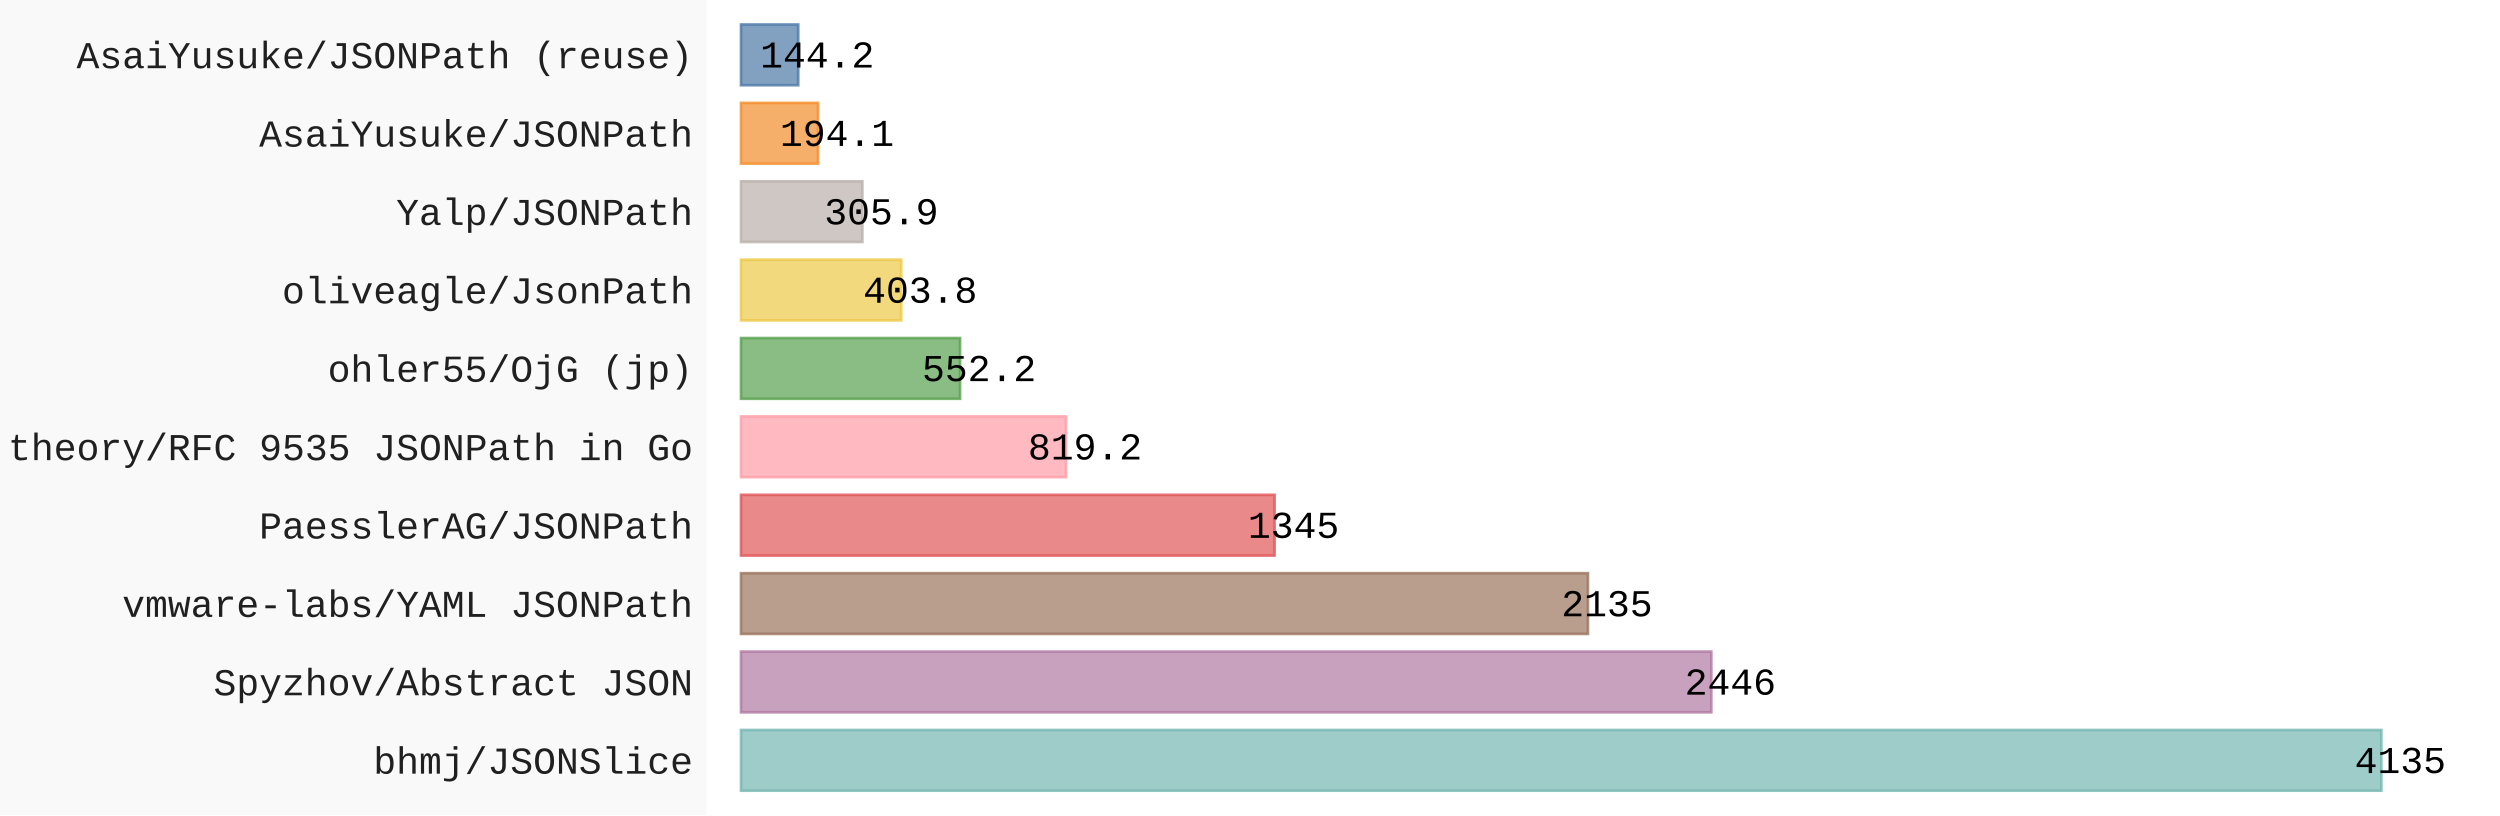
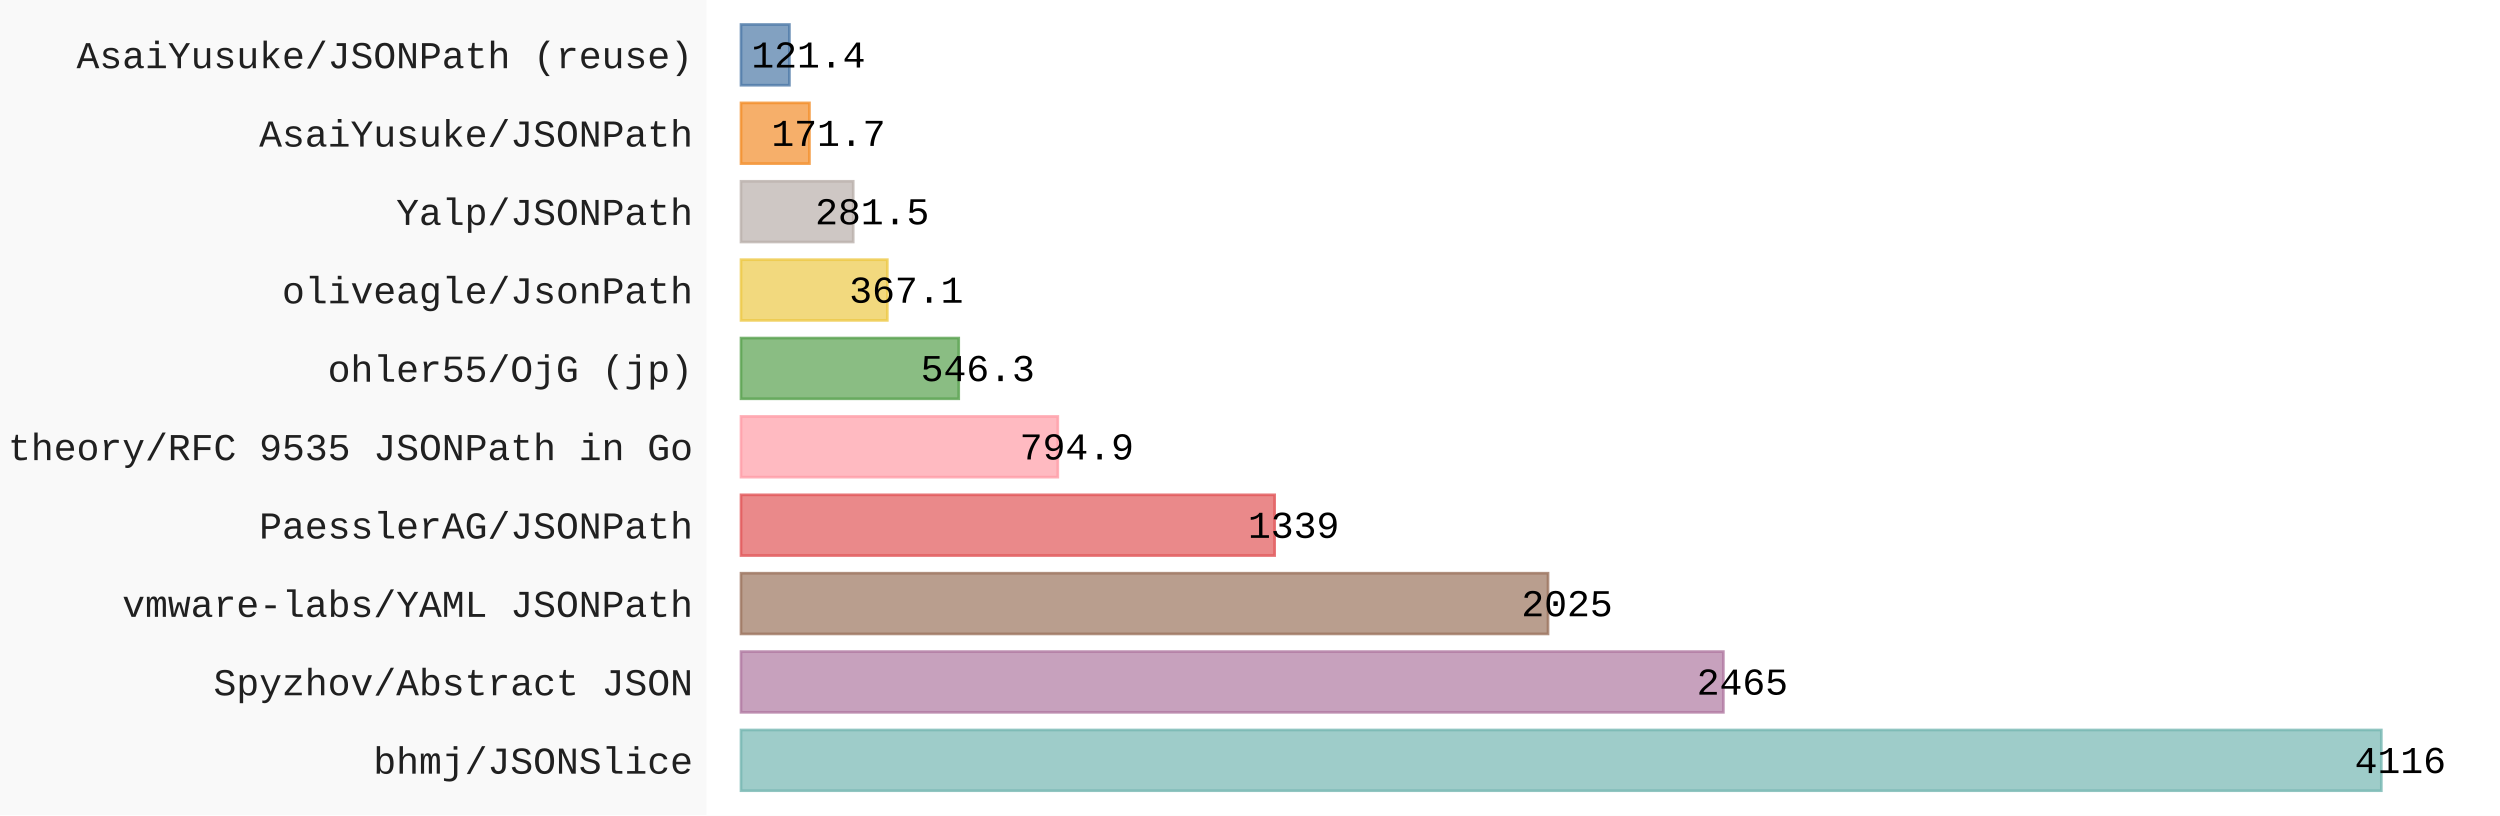
- <svg xmlns="http://www.w3.org/2000/svg" id="chart-afb30e74-818b-4275-9ab9-d034fc601390" class="pygal-chart" viewBox="0 0 920 300">
+ <svg xmlns="http://www.w3.org/2000/svg" id="chart-20eaa5ca-885a-4abc-b034-f369bedb2ca1" class="pygal-chart" viewBox="0 0 920 300">
  <defs>
-     <style type="text/css">#chart-afb30e74-818b-4275-9ab9-d034fc601390{-webkit-user-select:none;-webkit-font-smoothing:antialiased;font-family:Consolas,"Liberation Mono",Menlo,Courier,monospace}#chart-afb30e74-818b-4275-9ab9-d034fc601390 .title{font-family:Consolas,"Liberation Mono",Menlo,Courier,monospace;font-size:16px}#chart-afb30e74-818b-4275-9ab9-d034fc601390 .legends .legend text{font-family:Consolas,"Liberation Mono",Menlo,Courier,monospace;font-size:14px}#chart-afb30e74-818b-4275-9ab9-d034fc601390 .axis text{font-family:Consolas,"Liberation Mono",Menlo,Courier,monospace;font-size:14px}#chart-afb30e74-818b-4275-9ab9-d034fc601390 .axis text.major{font-family:Consolas,"Liberation Mono",Menlo,Courier,monospace;font-size:10px}#chart-afb30e74-818b-4275-9ab9-d034fc601390 .text-overlay text.value{font-family:Consolas,"Liberation Mono",Menlo,Courier,monospace;font-size:14px}#chart-afb30e74-818b-4275-9ab9-d034fc601390 .text-overlay text.label{font-family:Consolas,"Liberation Mono",Menlo,Courier,monospace;font-size:10px}#chart-afb30e74-818b-4275-9ab9-d034fc601390 .tooltip{font-family:Consolas,"Liberation Mono",Menlo,Courier,monospace;font-size:14px}#chart-afb30e74-818b-4275-9ab9-d034fc601390 text.no_data{font-family:Consolas,"Liberation Mono",Menlo,Courier,monospace;font-size:64px}
- #chart-afb30e74-818b-4275-9ab9-d034fc601390{background-color:rgba(249,249,249,1)}#chart-afb30e74-818b-4275-9ab9-d034fc601390 path,#chart-afb30e74-818b-4275-9ab9-d034fc601390 line,#chart-afb30e74-818b-4275-9ab9-d034fc601390 rect,#chart-afb30e74-818b-4275-9ab9-d034fc601390 circle{-webkit-transition:150ms;-moz-transition:150ms;transition:150ms}#chart-afb30e74-818b-4275-9ab9-d034fc601390 .graph &gt; .background{fill:rgba(249,249,249,1)}#chart-afb30e74-818b-4275-9ab9-d034fc601390 .plot &gt; .background{fill:rgba(255,255,255,1)}#chart-afb30e74-818b-4275-9ab9-d034fc601390 .graph{fill:rgba(0,0,0,.87)}#chart-afb30e74-818b-4275-9ab9-d034fc601390 text.no_data{fill:rgba(0,0,0,1)}#chart-afb30e74-818b-4275-9ab9-d034fc601390 .title{fill:rgba(0,0,0,1)}#chart-afb30e74-818b-4275-9ab9-d034fc601390 .legends .legend text{fill:rgba(0,0,0,.87)}#chart-afb30e74-818b-4275-9ab9-d034fc601390 .legends .legend:hover text{fill:rgba(0,0,0,1)}#chart-afb30e74-818b-4275-9ab9-d034fc601390 .axis .line{stroke:rgba(0,0,0,1)}#chart-afb30e74-818b-4275-9ab9-d034fc601390 .axis .guide.line{stroke:rgba(0,0,0,.54)}#chart-afb30e74-818b-4275-9ab9-d034fc601390 .axis .major.line{stroke:rgba(0,0,0,.87)}#chart-afb30e74-818b-4275-9ab9-d034fc601390 .axis text.major{fill:rgba(0,0,0,1)}#chart-afb30e74-818b-4275-9ab9-d034fc601390 .axis.y .guides:hover .guide.line,#chart-afb30e74-818b-4275-9ab9-d034fc601390 .line-graph .axis.x .guides:hover .guide.line,#chart-afb30e74-818b-4275-9ab9-d034fc601390 .stackedline-graph .axis.x .guides:hover .guide.line,#chart-afb30e74-818b-4275-9ab9-d034fc601390 .xy-graph .axis.x .guides:hover .guide.line{stroke:rgba(0,0,0,1)}#chart-afb30e74-818b-4275-9ab9-d034fc601390 .axis .guides:hover text{fill:rgba(0,0,0,1)}#chart-afb30e74-818b-4275-9ab9-d034fc601390 .reactive{fill-opacity:.7;stroke-opacity:.8;stroke-width:1}#chart-afb30e74-818b-4275-9ab9-d034fc601390 .ci{stroke:rgba(0,0,0,.87)}#chart-afb30e74-818b-4275-9ab9-d034fc601390 .reactive.active,#chart-afb30e74-818b-4275-9ab9-d034fc601390 .active .reactive{fill-opacity:.8;stroke-opacity:.9;stroke-width:4}#chart-afb30e74-818b-4275-9ab9-d034fc601390 .ci .reactive.active{stroke-width:1.5}#chart-afb30e74-818b-4275-9ab9-d034fc601390 .series text{fill:rgba(0,0,0,1)}#chart-afb30e74-818b-4275-9ab9-d034fc601390 .tooltip rect{fill:rgba(255,255,255,1);stroke:rgba(0,0,0,1);-webkit-transition:opacity 150ms;-moz-transition:opacity 150ms;transition:opacity 150ms}#chart-afb30e74-818b-4275-9ab9-d034fc601390 .tooltip .label{fill:rgba(0,0,0,.87)}#chart-afb30e74-818b-4275-9ab9-d034fc601390 .tooltip .label{fill:rgba(0,0,0,.87)}#chart-afb30e74-818b-4275-9ab9-d034fc601390 .tooltip .legend{font-size:.8em;fill:rgba(0,0,0,.54)}#chart-afb30e74-818b-4275-9ab9-d034fc601390 .tooltip .x_label{font-size:.6em;fill:rgba(0,0,0,1)}#chart-afb30e74-818b-4275-9ab9-d034fc601390 .tooltip .xlink{font-size:.5em;text-decoration:underline}#chart-afb30e74-818b-4275-9ab9-d034fc601390 .tooltip .value{font-size:1.5em}#chart-afb30e74-818b-4275-9ab9-d034fc601390 .bound{font-size:.5em}#chart-afb30e74-818b-4275-9ab9-d034fc601390 .max-value{font-size:.75em;fill:rgba(0,0,0,.54)}#chart-afb30e74-818b-4275-9ab9-d034fc601390 .map-element{fill:rgba(255,255,255,1);stroke:rgba(0,0,0,.54) !important}#chart-afb30e74-818b-4275-9ab9-d034fc601390 .map-element .reactive{fill-opacity:inherit;stroke-opacity:inherit}#chart-afb30e74-818b-4275-9ab9-d034fc601390 .color-0,#chart-afb30e74-818b-4275-9ab9-d034fc601390 .color-0 a:visited{stroke:#F44336;fill:#F44336}#chart-afb30e74-818b-4275-9ab9-d034fc601390 .text-overlay .color-0 text{fill:black}
- #chart-afb30e74-818b-4275-9ab9-d034fc601390 text.no_data{text-anchor:middle}#chart-afb30e74-818b-4275-9ab9-d034fc601390 .guide.line{fill:none}#chart-afb30e74-818b-4275-9ab9-d034fc601390 .centered{text-anchor:middle}#chart-afb30e74-818b-4275-9ab9-d034fc601390 .title{text-anchor:middle}#chart-afb30e74-818b-4275-9ab9-d034fc601390 .legends .legend text{fill-opacity:1}#chart-afb30e74-818b-4275-9ab9-d034fc601390 .axis.x text{text-anchor:middle}#chart-afb30e74-818b-4275-9ab9-d034fc601390 .axis.x:not(.web) text[transform]{text-anchor:start}#chart-afb30e74-818b-4275-9ab9-d034fc601390 .axis.x:not(.web) text[transform].backwards{text-anchor:end}#chart-afb30e74-818b-4275-9ab9-d034fc601390 .axis.y text{text-anchor:end}#chart-afb30e74-818b-4275-9ab9-d034fc601390 .axis.y text[transform].backwards{text-anchor:start}#chart-afb30e74-818b-4275-9ab9-d034fc601390 .axis.y2 text{text-anchor:start}#chart-afb30e74-818b-4275-9ab9-d034fc601390 .axis.y2 text[transform].backwards{text-anchor:end}#chart-afb30e74-818b-4275-9ab9-d034fc601390 .axis .guide.line{stroke-dasharray:4,4;stroke:black}#chart-afb30e74-818b-4275-9ab9-d034fc601390 .axis .major.guide.line{stroke-dasharray:6,6;stroke:black}#chart-afb30e74-818b-4275-9ab9-d034fc601390 .horizontal .axis.y .guide.line,#chart-afb30e74-818b-4275-9ab9-d034fc601390 .horizontal .axis.y2 .guide.line,#chart-afb30e74-818b-4275-9ab9-d034fc601390 .vertical .axis.x .guide.line{opacity:0}#chart-afb30e74-818b-4275-9ab9-d034fc601390 .horizontal .axis.always_show .guide.line,#chart-afb30e74-818b-4275-9ab9-d034fc601390 .vertical .axis.always_show .guide.line{opacity:1 !important}#chart-afb30e74-818b-4275-9ab9-d034fc601390 .axis.y .guides:hover .guide.line,#chart-afb30e74-818b-4275-9ab9-d034fc601390 .axis.y2 .guides:hover .guide.line,#chart-afb30e74-818b-4275-9ab9-d034fc601390 .axis.x .guides:hover .guide.line{opacity:1}#chart-afb30e74-818b-4275-9ab9-d034fc601390 .axis .guides:hover text{opacity:1}#chart-afb30e74-818b-4275-9ab9-d034fc601390 .nofill{fill:none}#chart-afb30e74-818b-4275-9ab9-d034fc601390 .subtle-fill{fill-opacity:.2}#chart-afb30e74-818b-4275-9ab9-d034fc601390 .dot{stroke-width:1px;fill-opacity:1;stroke-opacity:1}#chart-afb30e74-818b-4275-9ab9-d034fc601390 .dot.active{stroke-width:5px}#chart-afb30e74-818b-4275-9ab9-d034fc601390 .dot.negative{fill:transparent}#chart-afb30e74-818b-4275-9ab9-d034fc601390 text,#chart-afb30e74-818b-4275-9ab9-d034fc601390 tspan{stroke:none !important}#chart-afb30e74-818b-4275-9ab9-d034fc601390 .series text.active{opacity:1}#chart-afb30e74-818b-4275-9ab9-d034fc601390 .tooltip rect{fill-opacity:.95;stroke-width:.5}#chart-afb30e74-818b-4275-9ab9-d034fc601390 .tooltip text{fill-opacity:1}#chart-afb30e74-818b-4275-9ab9-d034fc601390 .showable{visibility:hidden}#chart-afb30e74-818b-4275-9ab9-d034fc601390 .showable.shown{visibility:visible}#chart-afb30e74-818b-4275-9ab9-d034fc601390 .gauge-background{fill:rgba(229,229,229,1);stroke:none}#chart-afb30e74-818b-4275-9ab9-d034fc601390 .bg-lines{stroke:rgba(249,249,249,1);stroke-width:2px}</style>
+     <style type="text/css">#chart-20eaa5ca-885a-4abc-b034-f369bedb2ca1{-webkit-user-select:none;-webkit-font-smoothing:antialiased;font-family:Consolas,"Liberation Mono",Menlo,Courier,monospace}#chart-20eaa5ca-885a-4abc-b034-f369bedb2ca1 .title{font-family:Consolas,"Liberation Mono",Menlo,Courier,monospace;font-size:16px}#chart-20eaa5ca-885a-4abc-b034-f369bedb2ca1 .legends .legend text{font-family:Consolas,"Liberation Mono",Menlo,Courier,monospace;font-size:14px}#chart-20eaa5ca-885a-4abc-b034-f369bedb2ca1 .axis text{font-family:Consolas,"Liberation Mono",Menlo,Courier,monospace;font-size:14px}#chart-20eaa5ca-885a-4abc-b034-f369bedb2ca1 .axis text.major{font-family:Consolas,"Liberation Mono",Menlo,Courier,monospace;font-size:10px}#chart-20eaa5ca-885a-4abc-b034-f369bedb2ca1 .text-overlay text.value{font-family:Consolas,"Liberation Mono",Menlo,Courier,monospace;font-size:14px}#chart-20eaa5ca-885a-4abc-b034-f369bedb2ca1 .text-overlay text.label{font-family:Consolas,"Liberation Mono",Menlo,Courier,monospace;font-size:10px}#chart-20eaa5ca-885a-4abc-b034-f369bedb2ca1 .tooltip{font-family:Consolas,"Liberation Mono",Menlo,Courier,monospace;font-size:14px}#chart-20eaa5ca-885a-4abc-b034-f369bedb2ca1 text.no_data{font-family:Consolas,"Liberation Mono",Menlo,Courier,monospace;font-size:64px}
+ #chart-20eaa5ca-885a-4abc-b034-f369bedb2ca1{background-color:rgba(249,249,249,1)}#chart-20eaa5ca-885a-4abc-b034-f369bedb2ca1 path,#chart-20eaa5ca-885a-4abc-b034-f369bedb2ca1 line,#chart-20eaa5ca-885a-4abc-b034-f369bedb2ca1 rect,#chart-20eaa5ca-885a-4abc-b034-f369bedb2ca1 circle{-webkit-transition:150ms;-moz-transition:150ms;transition:150ms}#chart-20eaa5ca-885a-4abc-b034-f369bedb2ca1 .graph &gt; .background{fill:rgba(249,249,249,1)}#chart-20eaa5ca-885a-4abc-b034-f369bedb2ca1 .plot &gt; .background{fill:rgba(255,255,255,1)}#chart-20eaa5ca-885a-4abc-b034-f369bedb2ca1 .graph{fill:rgba(0,0,0,.87)}#chart-20eaa5ca-885a-4abc-b034-f369bedb2ca1 text.no_data{fill:rgba(0,0,0,1)}#chart-20eaa5ca-885a-4abc-b034-f369bedb2ca1 .title{fill:rgba(0,0,0,1)}#chart-20eaa5ca-885a-4abc-b034-f369bedb2ca1 .legends .legend text{fill:rgba(0,0,0,.87)}#chart-20eaa5ca-885a-4abc-b034-f369bedb2ca1 .legends .legend:hover text{fill:rgba(0,0,0,1)}#chart-20eaa5ca-885a-4abc-b034-f369bedb2ca1 .axis .line{stroke:rgba(0,0,0,1)}#chart-20eaa5ca-885a-4abc-b034-f369bedb2ca1 .axis .guide.line{stroke:rgba(0,0,0,.54)}#chart-20eaa5ca-885a-4abc-b034-f369bedb2ca1 .axis .major.line{stroke:rgba(0,0,0,.87)}#chart-20eaa5ca-885a-4abc-b034-f369bedb2ca1 .axis text.major{fill:rgba(0,0,0,1)}#chart-20eaa5ca-885a-4abc-b034-f369bedb2ca1 .axis.y .guides:hover .guide.line,#chart-20eaa5ca-885a-4abc-b034-f369bedb2ca1 .line-graph .axis.x .guides:hover .guide.line,#chart-20eaa5ca-885a-4abc-b034-f369bedb2ca1 .stackedline-graph .axis.x .guides:hover .guide.line,#chart-20eaa5ca-885a-4abc-b034-f369bedb2ca1 .xy-graph .axis.x .guides:hover .guide.line{stroke:rgba(0,0,0,1)}#chart-20eaa5ca-885a-4abc-b034-f369bedb2ca1 .axis .guides:hover text{fill:rgba(0,0,0,1)}#chart-20eaa5ca-885a-4abc-b034-f369bedb2ca1 .reactive{fill-opacity:.7;stroke-opacity:.8;stroke-width:1}#chart-20eaa5ca-885a-4abc-b034-f369bedb2ca1 .ci{stroke:rgba(0,0,0,.87)}#chart-20eaa5ca-885a-4abc-b034-f369bedb2ca1 .reactive.active,#chart-20eaa5ca-885a-4abc-b034-f369bedb2ca1 .active .reactive{fill-opacity:.8;stroke-opacity:.9;stroke-width:4}#chart-20eaa5ca-885a-4abc-b034-f369bedb2ca1 .ci .reactive.active{stroke-width:1.5}#chart-20eaa5ca-885a-4abc-b034-f369bedb2ca1 .series text{fill:rgba(0,0,0,1)}#chart-20eaa5ca-885a-4abc-b034-f369bedb2ca1 .tooltip rect{fill:rgba(255,255,255,1);stroke:rgba(0,0,0,1);-webkit-transition:opacity 150ms;-moz-transition:opacity 150ms;transition:opacity 150ms}#chart-20eaa5ca-885a-4abc-b034-f369bedb2ca1 .tooltip .label{fill:rgba(0,0,0,.87)}#chart-20eaa5ca-885a-4abc-b034-f369bedb2ca1 .tooltip .label{fill:rgba(0,0,0,.87)}#chart-20eaa5ca-885a-4abc-b034-f369bedb2ca1 .tooltip .legend{font-size:.8em;fill:rgba(0,0,0,.54)}#chart-20eaa5ca-885a-4abc-b034-f369bedb2ca1 .tooltip .x_label{font-size:.6em;fill:rgba(0,0,0,1)}#chart-20eaa5ca-885a-4abc-b034-f369bedb2ca1 .tooltip .xlink{font-size:.5em;text-decoration:underline}#chart-20eaa5ca-885a-4abc-b034-f369bedb2ca1 .tooltip .value{font-size:1.5em}#chart-20eaa5ca-885a-4abc-b034-f369bedb2ca1 .bound{font-size:.5em}#chart-20eaa5ca-885a-4abc-b034-f369bedb2ca1 .max-value{font-size:.75em;fill:rgba(0,0,0,.54)}#chart-20eaa5ca-885a-4abc-b034-f369bedb2ca1 .map-element{fill:rgba(255,255,255,1);stroke:rgba(0,0,0,.54) !important}#chart-20eaa5ca-885a-4abc-b034-f369bedb2ca1 .map-element .reactive{fill-opacity:inherit;stroke-opacity:inherit}#chart-20eaa5ca-885a-4abc-b034-f369bedb2ca1 .color-0,#chart-20eaa5ca-885a-4abc-b034-f369bedb2ca1 .color-0 a:visited{stroke:#F44336;fill:#F44336}#chart-20eaa5ca-885a-4abc-b034-f369bedb2ca1 .text-overlay .color-0 text{fill:black}
+ #chart-20eaa5ca-885a-4abc-b034-f369bedb2ca1 text.no_data{text-anchor:middle}#chart-20eaa5ca-885a-4abc-b034-f369bedb2ca1 .guide.line{fill:none}#chart-20eaa5ca-885a-4abc-b034-f369bedb2ca1 .centered{text-anchor:middle}#chart-20eaa5ca-885a-4abc-b034-f369bedb2ca1 .title{text-anchor:middle}#chart-20eaa5ca-885a-4abc-b034-f369bedb2ca1 .legends .legend text{fill-opacity:1}#chart-20eaa5ca-885a-4abc-b034-f369bedb2ca1 .axis.x text{text-anchor:middle}#chart-20eaa5ca-885a-4abc-b034-f369bedb2ca1 .axis.x:not(.web) text[transform]{text-anchor:start}#chart-20eaa5ca-885a-4abc-b034-f369bedb2ca1 .axis.x:not(.web) text[transform].backwards{text-anchor:end}#chart-20eaa5ca-885a-4abc-b034-f369bedb2ca1 .axis.y text{text-anchor:end}#chart-20eaa5ca-885a-4abc-b034-f369bedb2ca1 .axis.y text[transform].backwards{text-anchor:start}#chart-20eaa5ca-885a-4abc-b034-f369bedb2ca1 .axis.y2 text{text-anchor:start}#chart-20eaa5ca-885a-4abc-b034-f369bedb2ca1 .axis.y2 text[transform].backwards{text-anchor:end}#chart-20eaa5ca-885a-4abc-b034-f369bedb2ca1 .axis .guide.line{stroke-dasharray:4,4;stroke:black}#chart-20eaa5ca-885a-4abc-b034-f369bedb2ca1 .axis .major.guide.line{stroke-dasharray:6,6;stroke:black}#chart-20eaa5ca-885a-4abc-b034-f369bedb2ca1 .horizontal .axis.y .guide.line,#chart-20eaa5ca-885a-4abc-b034-f369bedb2ca1 .horizontal .axis.y2 .guide.line,#chart-20eaa5ca-885a-4abc-b034-f369bedb2ca1 .vertical .axis.x .guide.line{opacity:0}#chart-20eaa5ca-885a-4abc-b034-f369bedb2ca1 .horizontal .axis.always_show .guide.line,#chart-20eaa5ca-885a-4abc-b034-f369bedb2ca1 .vertical .axis.always_show .guide.line{opacity:1 !important}#chart-20eaa5ca-885a-4abc-b034-f369bedb2ca1 .axis.y .guides:hover .guide.line,#chart-20eaa5ca-885a-4abc-b034-f369bedb2ca1 .axis.y2 .guides:hover .guide.line,#chart-20eaa5ca-885a-4abc-b034-f369bedb2ca1 .axis.x .guides:hover .guide.line{opacity:1}#chart-20eaa5ca-885a-4abc-b034-f369bedb2ca1 .axis .guides:hover text{opacity:1}#chart-20eaa5ca-885a-4abc-b034-f369bedb2ca1 .nofill{fill:none}#chart-20eaa5ca-885a-4abc-b034-f369bedb2ca1 .subtle-fill{fill-opacity:.2}#chart-20eaa5ca-885a-4abc-b034-f369bedb2ca1 .dot{stroke-width:1px;fill-opacity:1;stroke-opacity:1}#chart-20eaa5ca-885a-4abc-b034-f369bedb2ca1 .dot.active{stroke-width:5px}#chart-20eaa5ca-885a-4abc-b034-f369bedb2ca1 .dot.negative{fill:transparent}#chart-20eaa5ca-885a-4abc-b034-f369bedb2ca1 text,#chart-20eaa5ca-885a-4abc-b034-f369bedb2ca1 tspan{stroke:none !important}#chart-20eaa5ca-885a-4abc-b034-f369bedb2ca1 .series text.active{opacity:1}#chart-20eaa5ca-885a-4abc-b034-f369bedb2ca1 .tooltip rect{fill-opacity:.95;stroke-width:.5}#chart-20eaa5ca-885a-4abc-b034-f369bedb2ca1 .tooltip text{fill-opacity:1}#chart-20eaa5ca-885a-4abc-b034-f369bedb2ca1 .showable{visibility:hidden}#chart-20eaa5ca-885a-4abc-b034-f369bedb2ca1 .showable.shown{visibility:visible}#chart-20eaa5ca-885a-4abc-b034-f369bedb2ca1 .gauge-background{fill:rgba(229,229,229,1);stroke:none}#chart-20eaa5ca-885a-4abc-b034-f369bedb2ca1 .bg-lines{stroke:rgba(249,249,249,1);stroke-width:2px}</style>
  </defs>
  <g class="graph horizontalbar-graph horizontal">
    <rect x="0" y="0" width="920" height="300" class="background" />
    <g transform="translate(260, 0)" class="plot">
      <rect x="0" y="0" width="660.0" height="300" class="background" />
      <g class="axis y">
        <g class="guides">
          <text x="-5" y="284.708" class="">bhmj/JSONSlice</text>
        </g>
        <g class="guides">
          <text x="-5" y="255.862" class="">Spyzhov/Abstract JSON</text>
        </g>
        <g class="guides">
          <text x="-5" y="227.015" class="">vmware-labs/YAML JSONPath</text>
        </g>
        <g class="guides">
          <text x="-5" y="198.169" class="">PaesslerAG/JSONPath</text>
        </g>
        <g class="guides">
          <text x="-5" y="169.323" class="">theory/RFC 9535 JSONPath in Go</text>
        </g>
        <g class="guides">
          <text x="-5" y="140.477" class="">ohler55/OjG (jp)</text>
        </g>
        <g class="guides">
          <text x="-5" y="111.631" class="">oliveagle/JsonPath</text>
        </g>
        <g class="guides">
          <text x="-5" y="82.785" class="">Yalp/JSONPath</text>
        </g>
        <g class="guides">
          <text x="-5" y="53.938" class="">AsaiYusuke/JSONPath</text>
        </g>
        <g class="guides">
          <text x="-5" y="25.092" class="">AsaiYusuke/JSONPath (reuse)</text>
        </g>
      </g>
      <g class="series serie-0 color-0">
        <g class="bars">
          <g class="bar" style="fill: #76b7b2; stroke: #76b7b2">
            <rect x="12.692" y="268.638" rx="0" ry="0" width="603.629" height="22.338" class="rect reactive tooltip-trigger" />
          </g>
          <g class="bar" style="fill: #b07aa1; stroke: #b07aa1">
-             <rect x="12.692" y="239.792" rx="0" ry="0" width="357.068" height="22.338" class="rect reactive tooltip-trigger" />
+             <rect x="12.692" y="239.792" rx="0" ry="0" width="361.503" height="22.338" class="rect reactive tooltip-trigger" />
          </g>
          <g class="bar" style="fill: #9c755f; stroke: #9c755f">
-             <rect x="12.692" y="210.946" rx="0" ry="0" width="311.668" height="22.338" class="rect reactive tooltip-trigger" />
+             <rect x="12.692" y="210.946" rx="0" ry="0" width="296.975" height="22.338" class="rect reactive tooltip-trigger" />
          </g>
          <g class="bar" style="fill: #e15759; stroke: #e15759">
-             <rect x="12.692" y="182.1" rx="0" ry="0" width="196.344" height="22.338" class="rect reactive tooltip-trigger" />
+             <rect x="12.692" y="182.1" rx="0" ry="0" width="196.37" height="22.338" class="rect reactive tooltip-trigger" />
          </g>
          <g class="bar" style="fill: #ff9da7; stroke: #ff9da7">
-             <rect x="12.692" y="153.254" rx="0" ry="0" width="119.587" height="22.338" class="rect reactive tooltip-trigger" />
+             <rect x="12.692" y="153.254" rx="0" ry="0" width="116.576" height="22.338" class="rect reactive tooltip-trigger" />
          </g>
          <g class="bar" style="fill: #59a14f; stroke: #59a14f">
-             <rect x="12.692" y="124.408" rx="0" ry="0" width="80.61" height="22.338" class="rect reactive tooltip-trigger" />
+             <rect x="12.692" y="124.408" rx="0" ry="0" width="80.117" height="22.338" class="rect reactive tooltip-trigger" />
          </g>
          <g class="bar" style="fill: #edc948; stroke: #edc948">
-             <rect x="12.692" y="95.562" rx="0" ry="0" width="58.947" height="22.338" class="rect reactive tooltip-trigger" />
+             <rect x="12.692" y="95.562" rx="0" ry="0" width="53.837" height="22.338" class="rect reactive tooltip-trigger" />
          </g>
          <g class="bar" style="fill: #bab0ab; stroke: #bab0ab">
-             <rect x="12.692" y="66.715" rx="0" ry="0" width="44.655" height="22.338" class="rect reactive tooltip-trigger" />
+             <rect x="12.692" y="66.715" rx="0" ry="0" width="41.283" height="22.338" class="rect reactive tooltip-trigger" />
          </g>
          <g class="bar" style="fill: #f28e2b; stroke: #f28e2b">
-             <rect x="12.692" y="37.869" rx="0" ry="0" width="28.335" height="22.338" class="rect reactive tooltip-trigger" />
+             <rect x="12.692" y="37.869" rx="0" ry="0" width="25.181" height="22.338" class="rect reactive tooltip-trigger" />
          </g>
          <g class="bar" style="fill: #4e79a7; stroke: #4e79a7">
-             <rect x="12.692" y="9.023" rx="0" ry="0" width="21.05" height="22.338" class="rect reactive tooltip-trigger" />
+             <rect x="12.692" y="9.023" rx="0" ry="0" width="17.804" height="22.338" class="rect reactive tooltip-trigger" />
          </g>
        </g>
      </g>
    </g>
    <g class="titles" />
    <g transform="translate(260, 0)" class="plot overlay">
      <g class="series serie-0 color-0" />
    </g>
    <g transform="translate(260, 0)" class="plot text-overlay">
      <g class="series serie-0 color-0">
-         <text text-anchor="middle" x="623.321" y="284.474" class="value">4135</text>
-         <text text-anchor="middle" x="376.76" y="255.628" class="value">2446</text>
-         <text text-anchor="middle" x="331.361" y="226.782" class="value">2135</text>
-         <text text-anchor="middle" x="216.036" y="197.936" class="value">1345</text>
-         <text text-anchor="middle" x="139.279" y="169.09" class="value">819.2</text>
-         <text text-anchor="middle" x="100.303" y="140.244" class="value">552.2</text>
-         <text text-anchor="middle" x="78.639" y="111.397" class="value">403.8</text>
-         <text text-anchor="middle" x="64.348" y="82.551" class="value">305.9</text>
-         <text text-anchor="middle" x="48.027" y="53.705" class="value">194.1</text>
-         <text text-anchor="middle" x="40.743" y="24.859" class="value">144.2</text>
+         <text text-anchor="middle" x="623.321" y="284.474" class="value">4116</text>
+         <text text-anchor="middle" x="381.195" y="255.628" class="value">2465</text>
+         <text text-anchor="middle" x="316.667" y="226.782" class="value">2025</text>
+         <text text-anchor="middle" x="216.062" y="197.936" class="value">1339</text>
+         <text text-anchor="middle" x="136.268" y="169.09" class="value">794.9</text>
+         <text text-anchor="middle" x="99.81" y="140.244" class="value">546.3</text>
+         <text text-anchor="middle" x="73.529" y="111.397" class="value">367.1</text>
+         <text text-anchor="middle" x="60.975" y="82.551" class="value">281.5</text>
+         <text text-anchor="middle" x="44.873" y="53.705" class="value">171.7</text>
+         <text text-anchor="middle" x="37.496" y="24.859" class="value">121.4</text>
      </g>
    </g>
    <g transform="translate(260, 0)" class="plot tooltip-overlay">
      <g transform="translate(0 0)" style="opacity: 0" class="tooltip">
        <rect rx="0" ry="0" width="0" height="0" class="tooltip-box" />
        <g class="text" />
      </g>
    </g>
  </g>
</svg>
